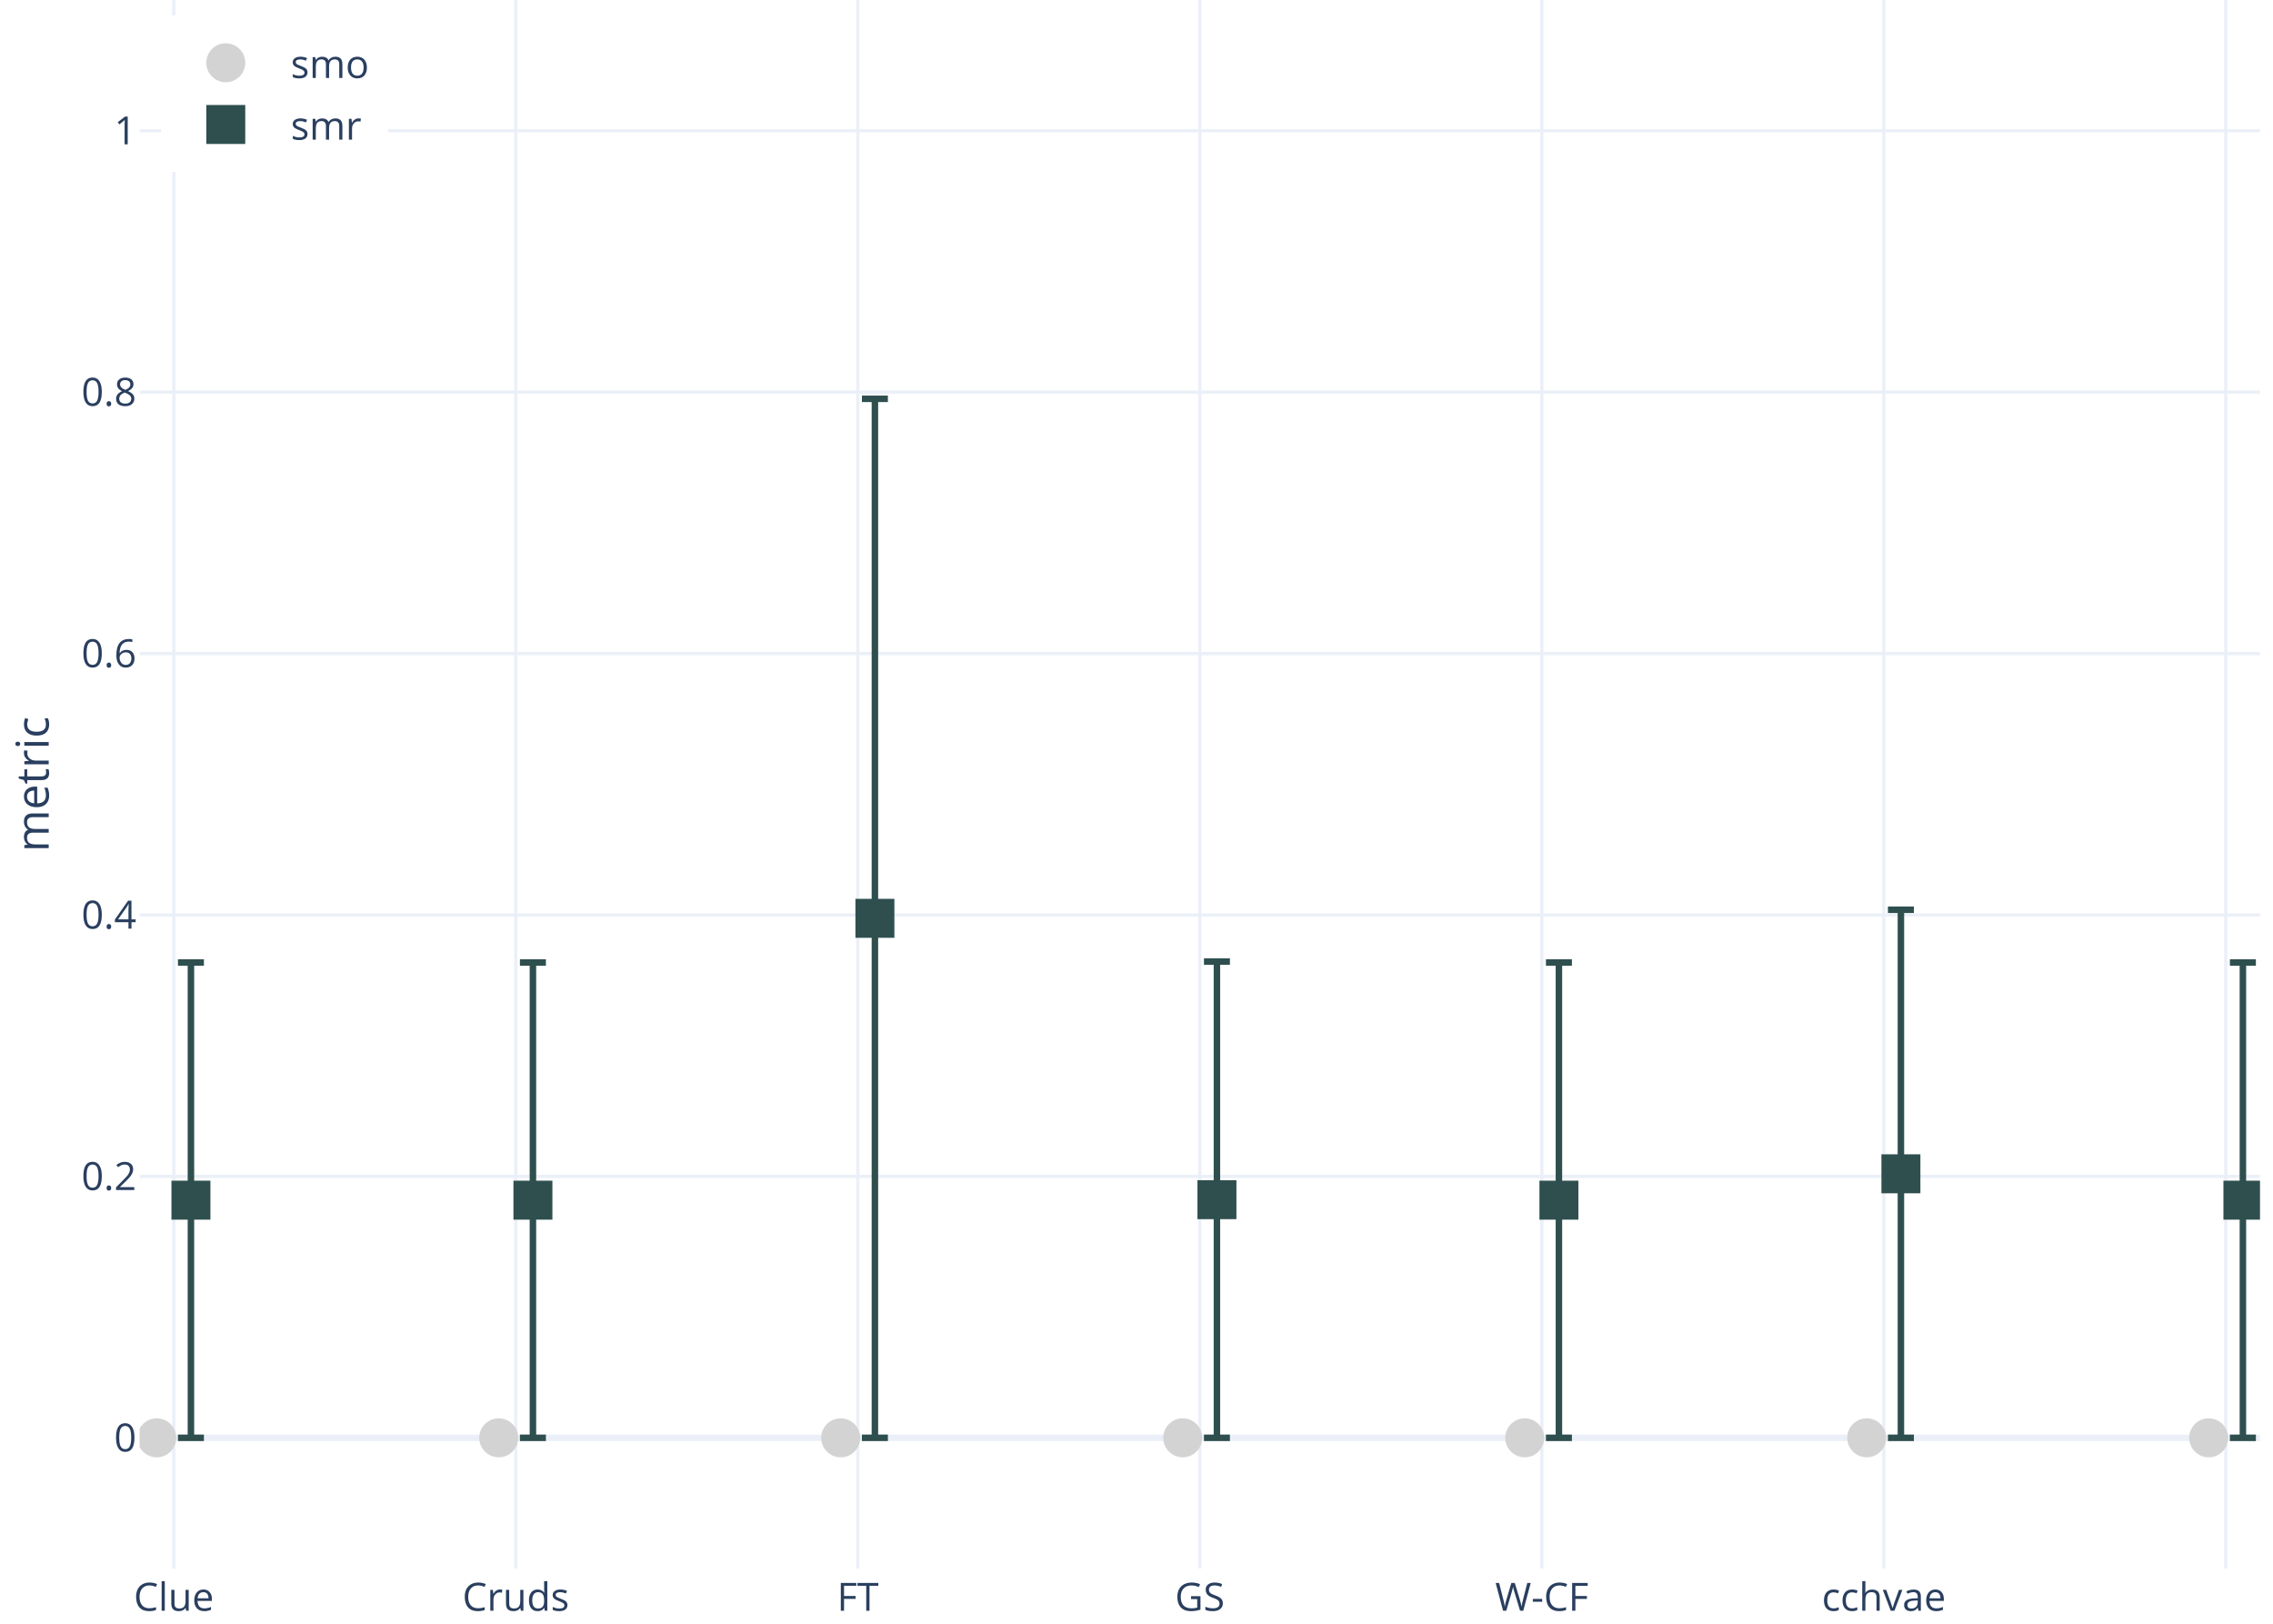
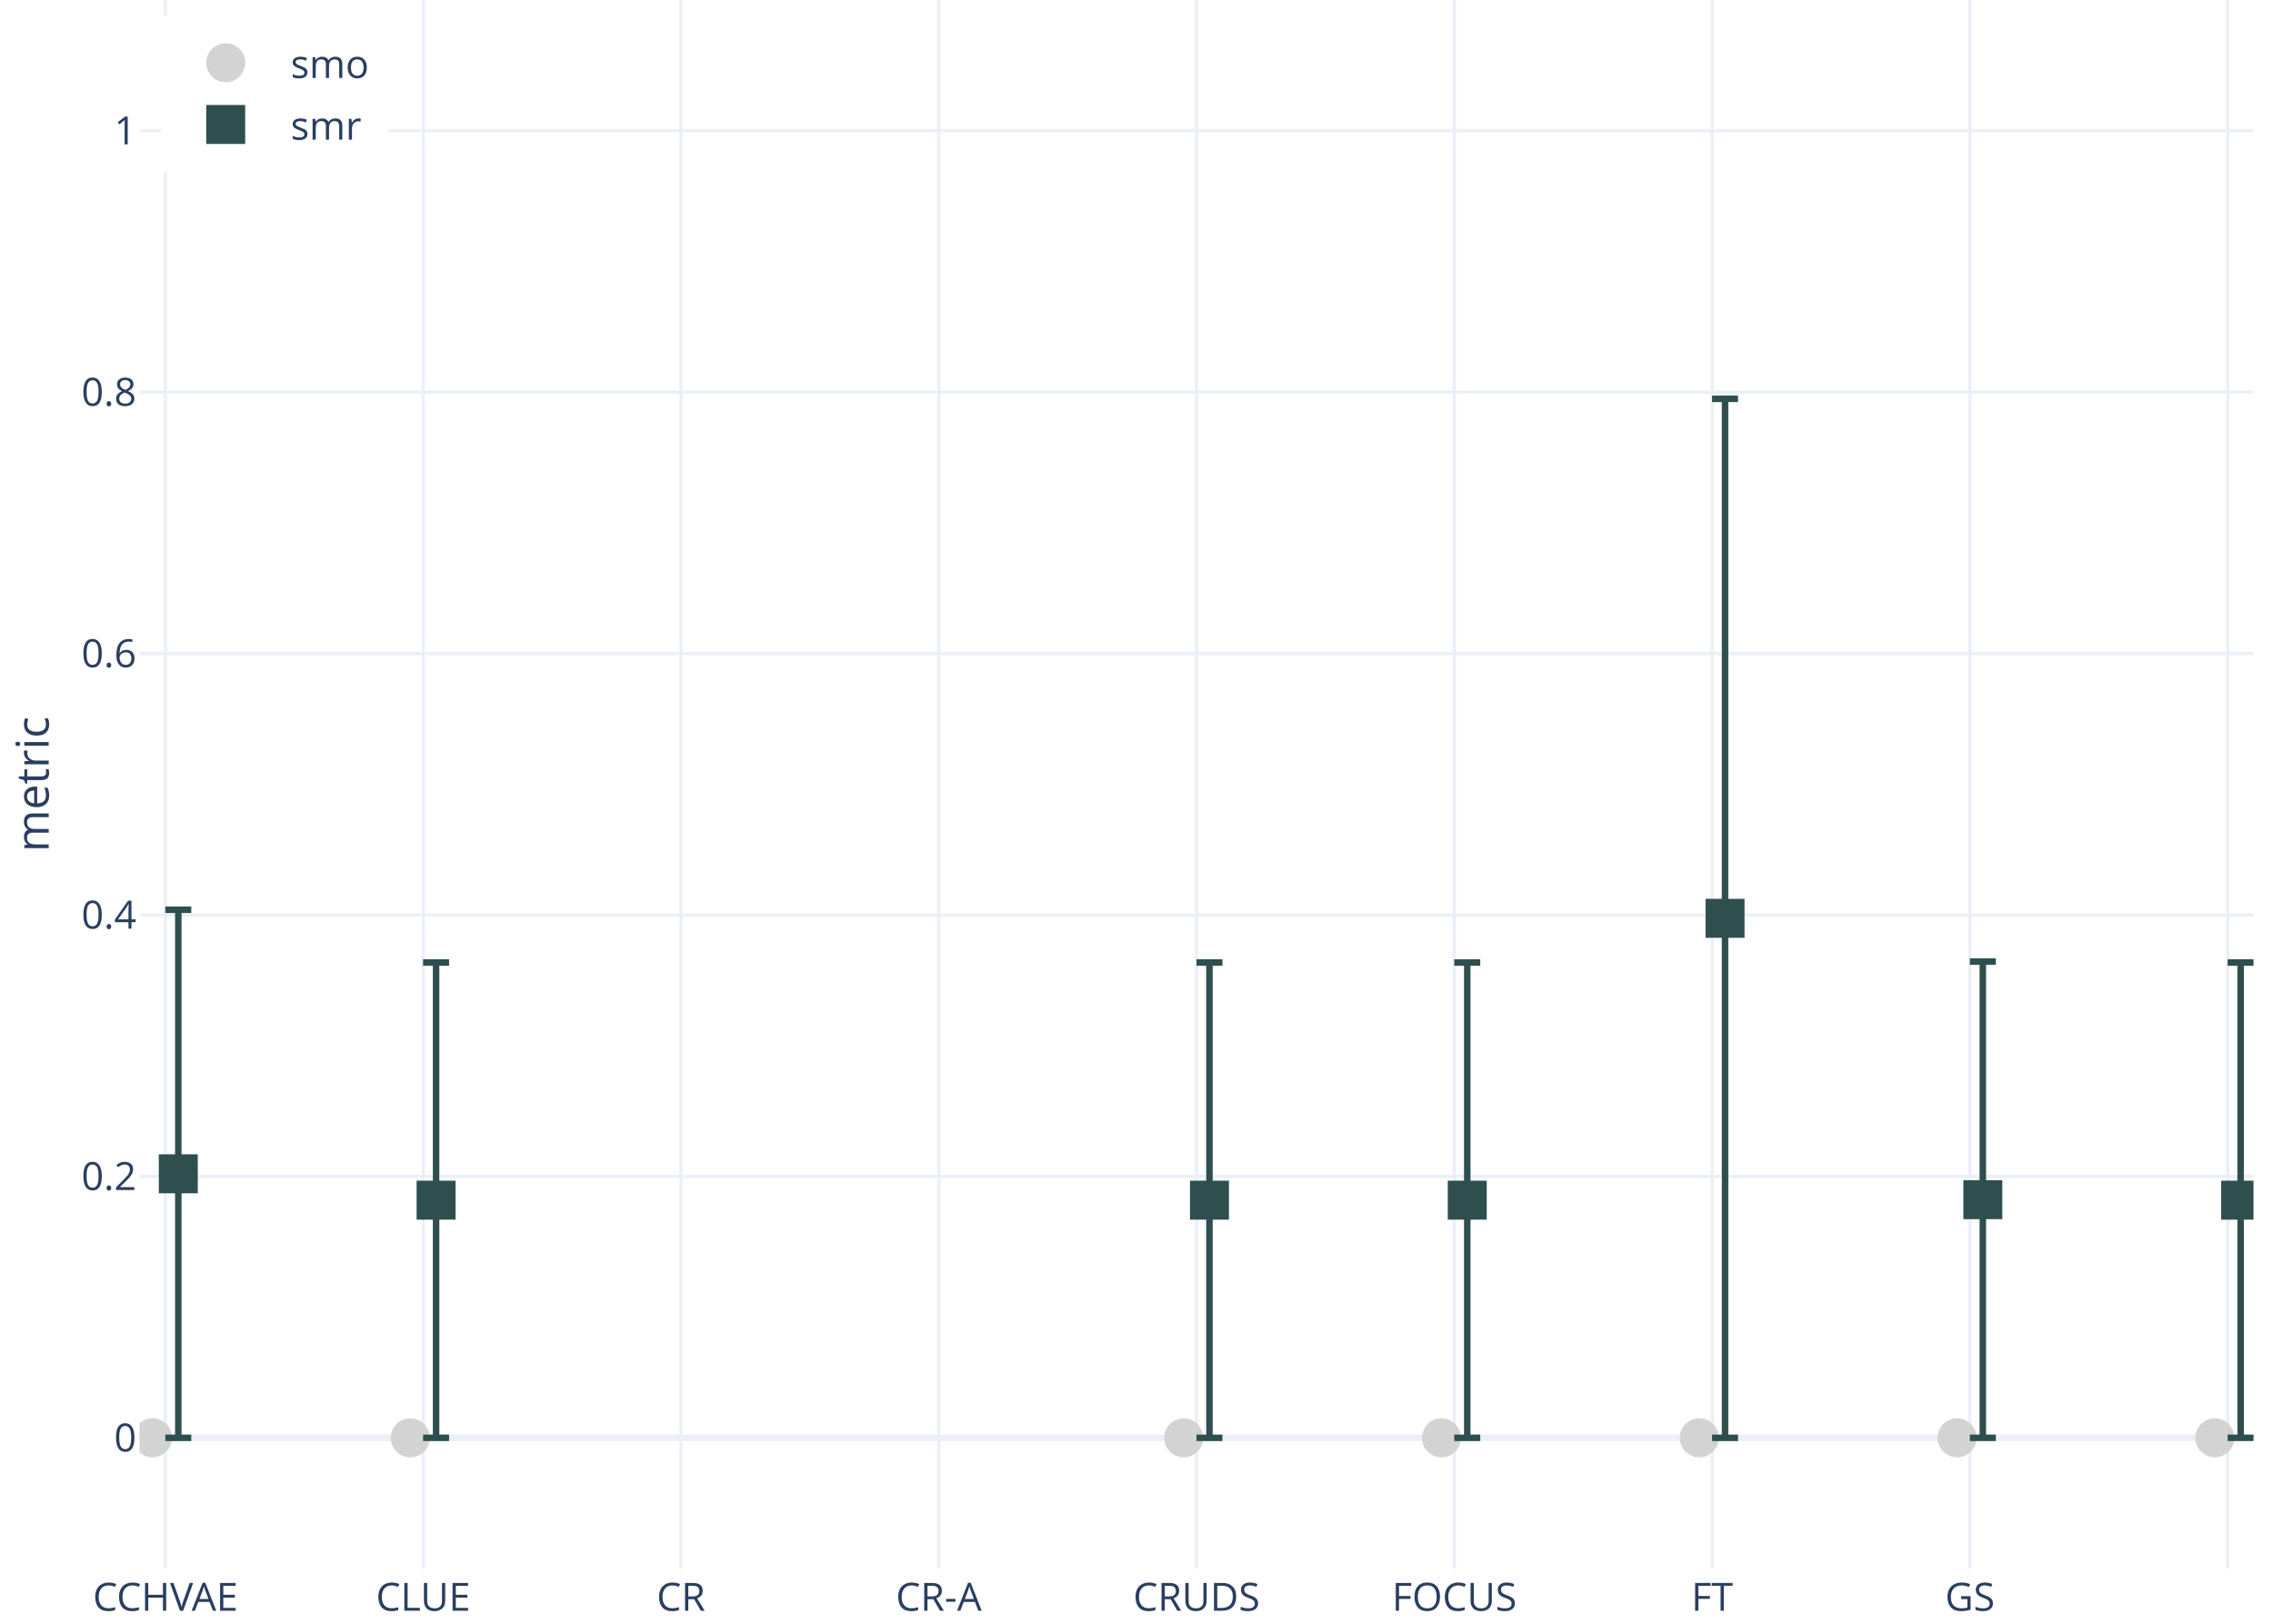
<svg xmlns="http://www.w3.org/2000/svg" class="main-svg" width="700" height="500" style="" viewBox="0 0 700 500">
  <rect x="0" y="0" width="700" height="500" style="fill: rgb(255, 255, 255); fill-opacity: 1;" />
-   <defs id="defs-8732d1">
+   <defs id="defs-92bde9">
    <g class="clips">
-       <clipPath id="clip8732d1xyplot" class="plotclip">
-         <rect width="653" height="483" />
-       </clipPath>
-       <clipPath class="axesclip" id="clip8732d1x">
-         <rect x="43" y="0" width="653" height="500" />
-       </clipPath>
-       <clipPath class="axesclip" id="clip8732d1y">
+       <clipPath id="clip92bde9xyplot" class="plotclip">
+         <rect width="651" height="483" />
+       </clipPath>
+       <clipPath class="axesclip" id="clip92bde9x">
+         <rect x="43" y="0" width="651" height="500" />
+       </clipPath>
+       <clipPath class="axesclip" id="clip92bde9y">
        <rect x="0" y="0" width="700" height="483" />
      </clipPath>
-       <clipPath class="axesclip" id="clip8732d1xy">
-         <rect x="43" y="0" width="653" height="483" />
+       <clipPath class="axesclip" id="clip92bde9xy">
+         <rect x="43" y="0" width="651" height="483" />
      </clipPath>
    </g>
    <g class="gradients" />
    <g class="patterns" />
  </defs>
  <g class="bglayer" />
  <g class="layer-below">
    <g class="imagelayer" />
    <g class="shapelayer" />
  </g>
  <g class="cartesianlayer">
    <g class="subplot xy">
      <g class="layer-subplot">
        <g class="shapelayer" />
        <g class="imagelayer" />
      </g>
      <g class="minor-gridlayer">
        <g class="x" />
        <g class="y" />
      </g>
      <g class="gridlayer">
        <g class="x">
-           <path class="xgrid crisp" transform="translate(53.53,0)" d="M0,0v483" style="stroke: rgb(235, 240, 248); stroke-opacity: 1; stroke-width: 1px;" />
-           <path class="xgrid crisp" transform="translate(158.85,0)" d="M0,0v483" style="stroke: rgb(235, 240, 248); stroke-opacity: 1; stroke-width: 1px;" />
-           <path class="xgrid crisp" transform="translate(264.18,0)" d="M0,0v483" style="stroke: rgb(235, 240, 248); stroke-opacity: 1; stroke-width: 1px;" />
-           <path class="xgrid crisp" transform="translate(369.5,0)" d="M0,0v483" style="stroke: rgb(235, 240, 248); stroke-opacity: 1; stroke-width: 1px;" />
-           <path class="xgrid crisp" transform="translate(474.82,0)" d="M0,0v483" style="stroke: rgb(235, 240, 248); stroke-opacity: 1; stroke-width: 1px;" />
-           <path class="xgrid crisp" transform="translate(580.15,0)" d="M0,0v483" style="stroke: rgb(235, 240, 248); stroke-opacity: 1; stroke-width: 1px;" />
-           <path class="xgrid crisp" transform="translate(685.47,0)" d="M0,0v483" style="stroke: rgb(235, 240, 248); stroke-opacity: 1; stroke-width: 1px;" />
+           <path class="xgrid crisp" transform="translate(50.94,0)" d="M0,0v483" style="stroke: rgb(235, 240, 248); stroke-opacity: 1; stroke-width: 1px;" />
+           <path class="xgrid crisp" transform="translate(130.33,0)" d="M0,0v483" style="stroke: rgb(235, 240, 248); stroke-opacity: 1; stroke-width: 1px;" />
+           <path class="xgrid crisp" transform="translate(209.72,0)" d="M0,0v483" style="stroke: rgb(235, 240, 248); stroke-opacity: 1; stroke-width: 1px;" />
+           <path class="xgrid crisp" transform="translate(289.11,0)" d="M0,0v483" style="stroke: rgb(235, 240, 248); stroke-opacity: 1; stroke-width: 1px;" />
+           <path class="xgrid crisp" transform="translate(368.5,0)" d="M0,0v483" style="stroke: rgb(235, 240, 248); stroke-opacity: 1; stroke-width: 1px;" />
+           <path class="xgrid crisp" transform="translate(447.89,0)" d="M0,0v483" style="stroke: rgb(235, 240, 248); stroke-opacity: 1; stroke-width: 1px;" />
+           <path class="xgrid crisp" transform="translate(527.28,0)" d="M0,0v483" style="stroke: rgb(235, 240, 248); stroke-opacity: 1; stroke-width: 1px;" />
+           <path class="xgrid crisp" transform="translate(606.67,0)" d="M0,0v483" style="stroke: rgb(235, 240, 248); stroke-opacity: 1; stroke-width: 1px;" />
+           <path class="xgrid crisp" transform="translate(686.06,0)" d="M0,0v483" style="stroke: rgb(235, 240, 248); stroke-opacity: 1; stroke-width: 1px;" />
        </g>
        <g class="y">
-           <path class="ygrid crisp" transform="translate(0,362.25)" d="M43,0h653" style="stroke: rgb(235, 240, 248); stroke-opacity: 1; stroke-width: 1px;" />
-           <path class="ygrid crisp" transform="translate(0,281.75)" d="M43,0h653" style="stroke: rgb(235, 240, 248); stroke-opacity: 1; stroke-width: 1px;" />
-           <path class="ygrid crisp" transform="translate(0,201.25)" d="M43,0h653" style="stroke: rgb(235, 240, 248); stroke-opacity: 1; stroke-width: 1px;" />
-           <path class="ygrid crisp" transform="translate(0,120.75)" d="M43,0h653" style="stroke: rgb(235, 240, 248); stroke-opacity: 1; stroke-width: 1px;" />
-           <path class="ygrid crisp" transform="translate(0,40.25)" d="M43,0h653" style="stroke: rgb(235, 240, 248); stroke-opacity: 1; stroke-width: 1px;" />
+           <path class="ygrid crisp" transform="translate(0,362.25)" d="M43,0h651" style="stroke: rgb(235, 240, 248); stroke-opacity: 1; stroke-width: 1px;" />
+           <path class="ygrid crisp" transform="translate(0,281.75)" d="M43,0h651" style="stroke: rgb(235, 240, 248); stroke-opacity: 1; stroke-width: 1px;" />
+           <path class="ygrid crisp" transform="translate(0,201.25)" d="M43,0h651" style="stroke: rgb(235, 240, 248); stroke-opacity: 1; stroke-width: 1px;" />
+           <path class="ygrid crisp" transform="translate(0,120.75)" d="M43,0h651" style="stroke: rgb(235, 240, 248); stroke-opacity: 1; stroke-width: 1px;" />
+           <path class="ygrid crisp" transform="translate(0,40.25)" d="M43,0h651" style="stroke: rgb(235, 240, 248); stroke-opacity: 1; stroke-width: 1px;" />
        </g>
      </g>
      <g class="zerolinelayer">
-         <path class="yzl zl crisp" transform="translate(0,442.75)" d="M43,0h653" style="stroke: rgb(235, 240, 248); stroke-opacity: 1; stroke-width: 2px;" />
+         <path class="yzl zl crisp" transform="translate(0,442.75)" d="M43,0h651" style="stroke: rgb(235, 240, 248); stroke-opacity: 1; stroke-width: 2px;" />
      </g>
      <path class="xlines-below" />
      <path class="ylines-below" />
      <g class="overlines-below" />
      <g class="xaxislayer-below" />
      <g class="yaxislayer-below" />
      <g class="overaxes-below" />
-       <g class="plot" transform="translate(43,0)" clip-path="url(#clip8732d1xyplot)">
+       <g class="plot" transform="translate(43,0)" clip-path="url(#clip92bde9xyplot)">
        <g class="scatterlayer mlayer">
-           <g class="trace scatter tracedd145e" style="stroke-miterlimit: 2; opacity: 1;">
+           <g class="trace scatter trace587e74" style="stroke-miterlimit: 2; opacity: 1;">
            <g class="fills" />
            <g class="errorbars">
              <g class="errorbar" style="opacity: 1;">
-                 <path class="yerror" d="M317.23,442.75h8m-4,0V442.75m-4,0h8" style="vector-effect: non-scaling-stroke; stroke-width: 2px; stroke: rgb(211, 211, 211); stroke-opacity: 1;" />
-               </g>
-               <g class="errorbar" style="opacity: 1;">
-                 <path class="yerror" d="M422.56,442.75h8m-4,0V442.75m-4,0h8" style="vector-effect: non-scaling-stroke; stroke-width: 2px; stroke: rgb(211, 211, 211); stroke-opacity: 1;" />
-               </g>
-               <g class="errorbar" style="opacity: 1;">
-                 <path class="yerror" d="M211.91,442.75h8m-4,0V442.75m-4,0h8" style="vector-effect: non-scaling-stroke; stroke-width: 2px; stroke: rgb(211, 211, 211); stroke-opacity: 1;" />
-               </g>
-               <g class="errorbar" style="opacity: 1;">
-                 <path class="yerror" d="M633.2,442.75h8m-4,0V442.75m-4,0h8" style="vector-effect: non-scaling-stroke; stroke-width: 2px; stroke: rgb(211, 211, 211); stroke-opacity: 1;" />
-               </g>
-               <g class="errorbar" style="opacity: 1;">
-                 <path class="yerror" d="M1.27,442.75h8m-4,0V442.75m-4,0h8" style="vector-effect: non-scaling-stroke; stroke-width: 2px; stroke: rgb(211, 211, 211); stroke-opacity: 1;" />
-               </g>
-               <g class="errorbar" style="opacity: 1;">
-                 <path class="yerror" d="M106.59,442.75h8m-4,0V442.75m-4,0h8" style="vector-effect: non-scaling-stroke; stroke-width: 2px; stroke: rgb(211, 211, 211); stroke-opacity: 1;" />
-               </g>
-               <g class="errorbar" style="opacity: 1;">
-                 <path class="yerror" d="M527.88,442.75h8m-4,0V442.75m-4,0h8" style="vector-effect: non-scaling-stroke; stroke-width: 2px; stroke: rgb(211, 211, 211); stroke-opacity: 1;" />
+                 <path class="yerror" d="M555.7,442.75h8m-4,0V442.75m-4,0h8" style="vector-effect: non-scaling-stroke; stroke-width: 2px; stroke: rgb(211, 211, 211); stroke-opacity: 1;" />
+               </g>
+               <g class="errorbar" style="opacity: 1;">
+                 <path class="yerror" d="M635.09,442.75h8m-4,0V442.75m-4,0h8" style="vector-effect: non-scaling-stroke; stroke-width: 2px; stroke: rgb(211, 211, 211); stroke-opacity: 1;" />
+               </g>
+               <g class="errorbar" style="opacity: 1;">
+                 <path class="yerror" d="M396.92,442.75h8m-4,0V442.75m-4,0h8" style="vector-effect: non-scaling-stroke; stroke-width: 2px; stroke: rgb(211, 211, 211); stroke-opacity: 1;" />
+               </g>
+               <g class="errorbar" style="opacity: 1;">
+                 <path class="yerror" d="M476.31,442.75h8m-4,0V442.75m-4,0h8" style="vector-effect: non-scaling-stroke; stroke-width: 2px; stroke: rgb(211, 211, 211); stroke-opacity: 1;" />
+               </g>
+               <g class="errorbar" style="opacity: 1;">
+                 <path class="yerror" d="M-0.03,442.75h8m-4,0V442.75m-4,0h8" style="vector-effect: non-scaling-stroke; stroke-width: 2px; stroke: rgb(211, 211, 211); stroke-opacity: 1;" />
+               </g>
+               <g class="errorbar" style="opacity: 1;">
+                 <path class="yerror" d="M79.36,442.75h8m-4,0V442.75m-4,0h8" style="vector-effect: non-scaling-stroke; stroke-width: 2px; stroke: rgb(211, 211, 211); stroke-opacity: 1;" />
+               </g>
+               <g class="errorbar" style="opacity: 1;">
+                 <path class="yerror" d="M317.53,442.75h8m-4,0V442.75m-4,0h8" style="vector-effect: non-scaling-stroke; stroke-width: 2px; stroke: rgb(211, 211, 211); stroke-opacity: 1;" />
              </g>
            </g>
            <g class="lines" />
            <g class="points">
-               <path class="point" transform="translate(321.23,442.75)" d="M6,0A6,6 0 1,1 0,-6A6,6 0 0,1 6,0Z" style="opacity: 1; stroke-width: 0px; fill: rgb(211, 211, 211); fill-opacity: 1;" />
-               <path class="point" transform="translate(426.56,442.75)" d="M6,0A6,6 0 1,1 0,-6A6,6 0 0,1 6,0Z" style="opacity: 1; stroke-width: 0px; fill: rgb(211, 211, 211); fill-opacity: 1;" />
-               <path class="point" transform="translate(215.91,442.75)" d="M6,0A6,6 0 1,1 0,-6A6,6 0 0,1 6,0Z" style="opacity: 1; stroke-width: 0px; fill: rgb(211, 211, 211); fill-opacity: 1;" />
-               <path class="point" transform="translate(637.2,442.75)" d="M6,0A6,6 0 1,1 0,-6A6,6 0 0,1 6,0Z" style="opacity: 1; stroke-width: 0px; fill: rgb(211, 211, 211); fill-opacity: 1;" />
-               <path class="point" transform="translate(5.27,442.75)" d="M6,0A6,6 0 1,1 0,-6A6,6 0 0,1 6,0Z" style="opacity: 1; stroke-width: 0px; fill: rgb(211, 211, 211); fill-opacity: 1;" />
-               <path class="point" transform="translate(110.59,442.75)" d="M6,0A6,6 0 1,1 0,-6A6,6 0 0,1 6,0Z" style="opacity: 1; stroke-width: 0px; fill: rgb(211, 211, 211); fill-opacity: 1;" />
-               <path class="point" transform="translate(531.88,442.75)" d="M6,0A6,6 0 1,1 0,-6A6,6 0 0,1 6,0Z" style="opacity: 1; stroke-width: 0px; fill: rgb(211, 211, 211); fill-opacity: 1;" />
+               <path class="point" transform="translate(559.7,442.75)" d="M6,0A6,6 0 1,1 0,-6A6,6 0 0,1 6,0Z" style="opacity: 1; stroke-width: 0px; fill: rgb(211, 211, 211); fill-opacity: 1;" />
+               <path class="point" transform="translate(639.09,442.75)" d="M6,0A6,6 0 1,1 0,-6A6,6 0 0,1 6,0Z" style="opacity: 1; stroke-width: 0px; fill: rgb(211, 211, 211); fill-opacity: 1;" />
+               <path class="point" transform="translate(400.92,442.75)" d="M6,0A6,6 0 1,1 0,-6A6,6 0 0,1 6,0Z" style="opacity: 1; stroke-width: 0px; fill: rgb(211, 211, 211); fill-opacity: 1;" />
+               <path class="point" transform="translate(480.31,442.75)" d="M6,0A6,6 0 1,1 0,-6A6,6 0 0,1 6,0Z" style="opacity: 1; stroke-width: 0px; fill: rgb(211, 211, 211); fill-opacity: 1;" />
+               <path class="point" transform="translate(3.97,442.75)" d="M6,0A6,6 0 1,1 0,-6A6,6 0 0,1 6,0Z" style="opacity: 1; stroke-width: 0px; fill: rgb(211, 211, 211); fill-opacity: 1;" />
+               <path class="point" transform="translate(83.36,442.75)" d="M6,0A6,6 0 1,1 0,-6A6,6 0 0,1 6,0Z" style="opacity: 1; stroke-width: 0px; fill: rgb(211, 211, 211); fill-opacity: 1;" />
+               <path class="point" transform="translate(321.53,442.75)" d="M6,0A6,6 0 1,1 0,-6A6,6 0 0,1 6,0Z" style="opacity: 1; stroke-width: 0px; fill: rgb(211, 211, 211); fill-opacity: 1;" />
            </g>
            <g class="text" />
          </g>
-           <g class="trace scatter tracefb74e2" style="stroke-miterlimit: 2; opacity: 1;">
+           <g class="trace scatter trace92ff0f" style="stroke-miterlimit: 2; opacity: 1;">
            <g class="fills" />
            <g class="errorbars">
              <g class="errorbar" style="opacity: 1;">
-                 <path class="yerror" d="M327.77,296.09h8m-4,0V442.75m-4,0h8" style="vector-effect: non-scaling-stroke; stroke-width: 2px; stroke: rgb(47, 79, 79); stroke-opacity: 1;" />
-               </g>
-               <g class="errorbar" style="opacity: 1;">
-                 <path class="yerror" d="M433.09,296.39h8m-4,0V442.75m-4,0h8" style="vector-effect: non-scaling-stroke; stroke-width: 2px; stroke: rgb(47, 79, 79); stroke-opacity: 1;" />
-               </g>
-               <g class="errorbar" style="opacity: 1;">
-                 <path class="yerror" d="M222.44,122.81h8m-4,0V442.75m-4,0h8" style="vector-effect: non-scaling-stroke; stroke-width: 2px; stroke: rgb(47, 79, 79); stroke-opacity: 1;" />
-               </g>
-               <g class="errorbar" style="opacity: 1;">
-                 <path class="yerror" d="M643.73,296.39h8m-4,0V442.75m-4,0h8" style="vector-effect: non-scaling-stroke; stroke-width: 2px; stroke: rgb(47, 79, 79); stroke-opacity: 1;" />
-               </g>
-               <g class="errorbar" style="opacity: 1;">
-                 <path class="yerror" d="M11.8,296.39h8m-4,0V442.75m-4,0h8" style="vector-effect: non-scaling-stroke; stroke-width: 2px; stroke: rgb(47, 79, 79); stroke-opacity: 1;" />
-               </g>
-               <g class="errorbar" style="opacity: 1;">
-                 <path class="yerror" d="M117.12,296.39h8m-4,0V442.75m-4,0h8" style="vector-effect: non-scaling-stroke; stroke-width: 2px; stroke: rgb(47, 79, 79); stroke-opacity: 1;" />
-               </g>
-               <g class="errorbar" style="opacity: 1;">
-                 <path class="yerror" d="M538.41,280.14h8m-4,0V442.75m-4,0h8" style="vector-effect: non-scaling-stroke; stroke-width: 2px; stroke: rgb(47, 79, 79); stroke-opacity: 1;" />
+                 <path class="yerror" d="M563.64,296.09h8m-4,0V442.75m-4,0h8" style="vector-effect: non-scaling-stroke; stroke-width: 2px; stroke: rgb(47, 79, 79); stroke-opacity: 1;" />
+               </g>
+               <g class="errorbar" style="opacity: 1;">
+                 <path class="yerror" d="M643.03,296.39h8m-4,0V442.75m-4,0h8" style="vector-effect: non-scaling-stroke; stroke-width: 2px; stroke: rgb(47, 79, 79); stroke-opacity: 1;" />
+               </g>
+               <g class="errorbar" style="opacity: 1;">
+                 <path class="yerror" d="M404.86,296.39h8m-4,0V442.75m-4,0h8" style="vector-effect: non-scaling-stroke; stroke-width: 2px; stroke: rgb(47, 79, 79); stroke-opacity: 1;" />
+               </g>
+               <g class="errorbar" style="opacity: 1;">
+                 <path class="yerror" d="M484.25,122.81h8m-4,0V442.75m-4,0h8" style="vector-effect: non-scaling-stroke; stroke-width: 2px; stroke: rgb(47, 79, 79); stroke-opacity: 1;" />
+               </g>
+               <g class="errorbar" style="opacity: 1;">
+                 <path class="yerror" d="M7.91,280.14h8m-4,0V442.75m-4,0h8" style="vector-effect: non-scaling-stroke; stroke-width: 2px; stroke: rgb(47, 79, 79); stroke-opacity: 1;" />
+               </g>
+               <g class="errorbar" style="opacity: 1;">
+                 <path class="yerror" d="M87.3,296.39h8m-4,0V442.75m-4,0h8" style="vector-effect: non-scaling-stroke; stroke-width: 2px; stroke: rgb(47, 79, 79); stroke-opacity: 1;" />
+               </g>
+               <g class="errorbar" style="opacity: 1;">
+                 <path class="yerror" d="M325.47,296.39h8m-4,0V442.75m-4,0h8" style="vector-effect: non-scaling-stroke; stroke-width: 2px; stroke: rgb(47, 79, 79); stroke-opacity: 1;" />
              </g>
            </g>
            <g class="lines" />
            <g class="points">
-               <path class="point" transform="translate(331.77,369.42)" d="M6,6H-6V-6H6Z" style="opacity: 1; stroke-width: 0px; fill: rgb(47, 79, 79); fill-opacity: 1;" />
-               <path class="point" transform="translate(437.09,369.57)" d="M6,6H-6V-6H6Z" style="opacity: 1; stroke-width: 0px; fill: rgb(47, 79, 79); fill-opacity: 1;" />
-               <path class="point" transform="translate(226.44,282.78)" d="M6,6H-6V-6H6Z" style="opacity: 1; stroke-width: 0px; fill: rgb(47, 79, 79); fill-opacity: 1;" />
-               <path class="point" transform="translate(647.73,369.57)" d="M6,6H-6V-6H6Z" style="opacity: 1; stroke-width: 0px; fill: rgb(47, 79, 79); fill-opacity: 1;" />
-               <path class="point" transform="translate(15.8,369.57)" d="M6,6H-6V-6H6Z" style="opacity: 1; stroke-width: 0px; fill: rgb(47, 79, 79); fill-opacity: 1;" />
-               <path class="point" transform="translate(121.12,369.57)" d="M6,6H-6V-6H6Z" style="opacity: 1; stroke-width: 0px; fill: rgb(47, 79, 79); fill-opacity: 1;" />
-               <path class="point" transform="translate(542.41,361.45)" d="M6,6H-6V-6H6Z" style="opacity: 1; stroke-width: 0px; fill: rgb(47, 79, 79); fill-opacity: 1;" />
+               <path class="point" transform="translate(567.64,369.42)" d="M6,6H-6V-6H6Z" style="opacity: 1; stroke-width: 0px; fill: rgb(47, 79, 79); fill-opacity: 1;" />
+               <path class="point" transform="translate(647.03,369.57)" d="M6,6H-6V-6H6Z" style="opacity: 1; stroke-width: 0px; fill: rgb(47, 79, 79); fill-opacity: 1;" />
+               <path class="point" transform="translate(408.86,369.57)" d="M6,6H-6V-6H6Z" style="opacity: 1; stroke-width: 0px; fill: rgb(47, 79, 79); fill-opacity: 1;" />
+               <path class="point" transform="translate(488.25,282.78)" d="M6,6H-6V-6H6Z" style="opacity: 1; stroke-width: 0px; fill: rgb(47, 79, 79); fill-opacity: 1;" />
+               <path class="point" transform="translate(11.91,361.45)" d="M6,6H-6V-6H6Z" style="opacity: 1; stroke-width: 0px; fill: rgb(47, 79, 79); fill-opacity: 1;" />
+               <path class="point" transform="translate(91.3,369.57)" d="M6,6H-6V-6H6Z" style="opacity: 1; stroke-width: 0px; fill: rgb(47, 79, 79); fill-opacity: 1;" />
+               <path class="point" transform="translate(329.47,369.57)" d="M6,6H-6V-6H6Z" style="opacity: 1; stroke-width: 0px; fill: rgb(47, 79, 79); fill-opacity: 1;" />
            </g>
            <g class="text" />
          </g>
        </g>
      </g>
      <g class="overplot" />
      <path class="xlines-above crisp" d="M0,0" style="fill: none;" />
      <path class="ylines-above crisp" d="M0,0" style="fill: none;" />
      <g class="overlines-above" />
      <g class="xaxislayer-above">
        <g class="xtick">
-           <text text-anchor="middle" x="0" y="496" transform="translate(53.53,0)" style="font-family: 'Open Sans', verdana, arial, sans-serif; font-size: 12px; fill: rgb(42, 63, 95); fill-opacity: 1; white-space: pre; opacity: 1;">Clue</text>
-         </g>
-         <g class="xtick">
-           <text text-anchor="middle" x="0" y="496" style="font-family: 'Open Sans', verdana, arial, sans-serif; font-size: 12px; fill: rgb(42, 63, 95); fill-opacity: 1; white-space: pre; opacity: 1;" transform="translate(158.85,0)">Cruds</text>
-         </g>
-         <g class="xtick">
-           <text text-anchor="middle" x="0" y="496" style="font-family: 'Open Sans', verdana, arial, sans-serif; font-size: 12px; fill: rgb(42, 63, 95); fill-opacity: 1; white-space: pre; opacity: 1;" transform="translate(264.18,0)">FT</text>
-         </g>
-         <g class="xtick">
-           <text text-anchor="middle" x="0" y="496" style="font-family: 'Open Sans', verdana, arial, sans-serif; font-size: 12px; fill: rgb(42, 63, 95); fill-opacity: 1; white-space: pre; opacity: 1;" transform="translate(369.5,0)">GS</text>
-         </g>
-         <g class="xtick">
-           <text text-anchor="middle" x="0" y="496" style="font-family: 'Open Sans', verdana, arial, sans-serif; font-size: 12px; fill: rgb(42, 63, 95); fill-opacity: 1; white-space: pre; opacity: 1;" transform="translate(474.82,0)">W-CF</text>
-         </g>
-         <g class="xtick">
-           <text text-anchor="middle" x="0" y="496" style="font-family: 'Open Sans', verdana, arial, sans-serif; font-size: 12px; fill: rgb(42, 63, 95); fill-opacity: 1; white-space: pre; opacity: 1;" transform="translate(580.15,0)">cchvae</text>
-         </g>
-         <g class="xtick">
-           <text text-anchor="middle" x="0" y="496" style="font-family: 'Open Sans', verdana, arial, sans-serif; font-size: 12px; fill: rgb(42, 63, 95); fill-opacity: 1; white-space: pre; opacity: 0;" transform="translate(685.47,0)">focus</text>
+           <text text-anchor="middle" x="0" y="496" transform="translate(50.94,0)" style="font-family: 'Open Sans', verdana, arial, sans-serif; font-size: 12px; fill: rgb(42, 63, 95); fill-opacity: 1; white-space: pre; opacity: 1;">CCHVAE</text>
+         </g>
+         <g class="xtick">
+           <text text-anchor="middle" x="0" y="496" style="font-family: 'Open Sans', verdana, arial, sans-serif; font-size: 12px; fill: rgb(42, 63, 95); fill-opacity: 1; white-space: pre; opacity: 1;" transform="translate(130.33,0)">CLUE</text>
+         </g>
+         <g class="xtick">
+           <text text-anchor="middle" x="0" y="496" style="font-family: 'Open Sans', verdana, arial, sans-serif; font-size: 12px; fill: rgb(42, 63, 95); fill-opacity: 1; white-space: pre; opacity: 1;" transform="translate(209.72,0)">CR</text>
+         </g>
+         <g class="xtick">
+           <text text-anchor="middle" x="0" y="496" style="font-family: 'Open Sans', verdana, arial, sans-serif; font-size: 12px; fill: rgb(42, 63, 95); fill-opacity: 1; white-space: pre; opacity: 1;" transform="translate(289.11,0)">CR-A</text>
+         </g>
+         <g class="xtick">
+           <text text-anchor="middle" x="0" y="496" style="font-family: 'Open Sans', verdana, arial, sans-serif; font-size: 12px; fill: rgb(42, 63, 95); fill-opacity: 1; white-space: pre; opacity: 1;" transform="translate(368.5,0)">CRUDS</text>
+         </g>
+         <g class="xtick">
+           <text text-anchor="middle" x="0" y="496" style="font-family: 'Open Sans', verdana, arial, sans-serif; font-size: 12px; fill: rgb(42, 63, 95); fill-opacity: 1; white-space: pre; opacity: 1;" transform="translate(447.89,0)">FOCUS</text>
+         </g>
+         <g class="xtick">
+           <text text-anchor="middle" x="0" y="496" style="font-family: 'Open Sans', verdana, arial, sans-serif; font-size: 12px; fill: rgb(42, 63, 95); fill-opacity: 1; white-space: pre; opacity: 1;" transform="translate(527.28,0)">FT</text>
+         </g>
+         <g class="xtick">
+           <text text-anchor="middle" x="0" y="496" style="font-family: 'Open Sans', verdana, arial, sans-serif; font-size: 12px; fill: rgb(42, 63, 95); fill-opacity: 1; white-space: pre; opacity: 1;" transform="translate(606.67,0)">GS</text>
+         </g>
+         <g class="xtick">
+           <text text-anchor="middle" x="0" y="496" style="font-family: 'Open Sans', verdana, arial, sans-serif; font-size: 12px; fill: rgb(42, 63, 95); fill-opacity: 1; white-space: pre; opacity: 0;" transform="translate(686.06,0)">W-CF</text>
        </g>
      </g>
      <g class="yaxislayer-above">
        <g class="ytick">
          <text text-anchor="end" x="42" y="4.2" transform="translate(0,442.75)" style="font-family: 'Open Sans', verdana, arial, sans-serif; font-size: 12px; fill: rgb(42, 63, 95); fill-opacity: 1; white-space: pre; opacity: 1;">0</text>
        </g>
        <g class="ytick">
          <text text-anchor="end" x="42" y="4.2" style="font-family: 'Open Sans', verdana, arial, sans-serif; font-size: 12px; fill: rgb(42, 63, 95); fill-opacity: 1; white-space: pre; opacity: 1;" transform="translate(0,362.25)">0.2</text>
        </g>
        <g class="ytick">
          <text text-anchor="end" x="42" y="4.2" style="font-family: 'Open Sans', verdana, arial, sans-serif; font-size: 12px; fill: rgb(42, 63, 95); fill-opacity: 1; white-space: pre; opacity: 1;" transform="translate(0,281.75)">0.4</text>
        </g>
        <g class="ytick">
          <text text-anchor="end" x="42" y="4.2" style="font-family: 'Open Sans', verdana, arial, sans-serif; font-size: 12px; fill: rgb(42, 63, 95); fill-opacity: 1; white-space: pre; opacity: 1;" transform="translate(0,201.25)">0.6</text>
        </g>
        <g class="ytick">
          <text text-anchor="end" x="42" y="4.2" style="font-family: 'Open Sans', verdana, arial, sans-serif; font-size: 12px; fill: rgb(42, 63, 95); fill-opacity: 1; white-space: pre; opacity: 1;" transform="translate(0,120.75)">0.8</text>
        </g>
        <g class="ytick">
          <text text-anchor="end" x="42" y="4.2" style="font-family: 'Open Sans', verdana, arial, sans-serif; font-size: 12px; fill: rgb(42, 63, 95); fill-opacity: 1; white-space: pre; opacity: 1;" transform="translate(0,40.25)">1</text>
        </g>
      </g>
      <g class="overaxes-above" />
    </g>
  </g>
  <g class="polarlayer" />
  <g class="smithlayer" />
  <g class="ternarylayer" />
  <g class="geolayer" />
  <g class="funnelarealayer" />
  <g class="pielayer" />
  <g class="iciclelayer" />
  <g class="treemaplayer" />
  <g class="sunburstlayer" />
  <g class="glimages" />
-   <defs id="topdefs-8732d1">
+   <defs id="topdefs-92bde9">
    <g class="clips" />
-     <clipPath id="legend8732d1">
+     <clipPath id="legend92bde9">
      <rect width="70" height="48" x="0" y="0" />
    </clipPath>
  </defs>
  <g class="layer-above">
    <g class="imagelayer" />
    <g class="shapelayer" />
  </g>
  <g class="infolayer">
-     <g class="legend" pointer-events="all" transform="translate(49.53,4.83)">
+     <g class="legend" pointer-events="all" transform="translate(49.51,4.83)">
      <rect class="bg" shape-rendering="crispEdges" width="70" height="48" x="0" y="0" style="stroke: rgb(68, 68, 68); stroke-opacity: 1; fill: rgb(255, 255, 255); fill-opacity: 1; stroke-width: 0px;" />
-       <g class="scrollbox" transform="" clip-path="url(#legend8732d1)">
+       <g class="scrollbox" transform="" clip-path="url(#legend92bde9)">
        <g class="groups">
          <g class="traces" transform="translate(0,14.5)" style="opacity: 1;">
            <text class="legendtext" text-anchor="start" x="40" y="4.68" style="font-family: 'Open Sans', verdana, arial, sans-serif; font-size: 12px; fill: rgb(42, 63, 95); fill-opacity: 1; white-space: pre;">smo</text>
            <g class="layers" style="opacity: 1;">
              <g class="legendfill" />
              <g class="legendlines" />
              <g class="legendsymbols">
                <g class="legendpoints">
                  <path class="scatterpts" transform="translate(20,0)" d="M6,0A6,6 0 1,1 0,-6A6,6 0 0,1 6,0Z" style="opacity: 1; stroke-width: 0px; fill: rgb(211, 211, 211); fill-opacity: 1;" />
                </g>
              </g>
            </g>
            <rect class="legendtoggle" x="0" y="-9.5" width="64.141" height="19" style="fill: rgb(0, 0, 0); fill-opacity: 0;" />
          </g>
          <g class="traces" transform="translate(0,33.5)" style="opacity: 1;">
            <text class="legendtext" text-anchor="start" x="40" y="4.68" style="font-family: 'Open Sans', verdana, arial, sans-serif; font-size: 12px; fill: rgb(42, 63, 95); fill-opacity: 1; white-space: pre;">smr</text>
            <g class="layers" style="opacity: 1;">
              <g class="legendfill" />
              <g class="legendlines" />
              <g class="legendsymbols">
                <g class="legendpoints">
                  <path class="scatterpts" transform="translate(20,0)" d="M6,6H-6V-6H6Z" style="opacity: 1; stroke-width: 0px; fill: rgb(47, 79, 79); fill-opacity: 1;" />
                </g>
              </g>
            </g>
            <rect class="legendtoggle" x="0" y="-9.5" width="64.141" height="19" style="fill: rgb(0, 0, 0); fill-opacity: 0;" />
          </g>
        </g>
      </g>
      <rect class="scrollbar" rx="20" ry="3" width="0" height="0" x="0" y="0" style="fill: rgb(128, 139, 164); fill-opacity: 1;" />
    </g>
    <g class="g-gtitle" />
    <g class="g-xtitle" />
    <g class="g-ytitle" transform="translate(14.22168,0)">
      <text class="ytitle" transform="rotate(-90,0.778125,241.5)" x="0.778" y="241.5" text-anchor="middle" style="font-family: 'Open Sans', verdana, arial, sans-serif; font-size: 14px; fill: rgb(42, 63, 95); opacity: 1; font-weight: normal; white-space: pre;">metric</text>
    </g>
  </g>
</svg>
